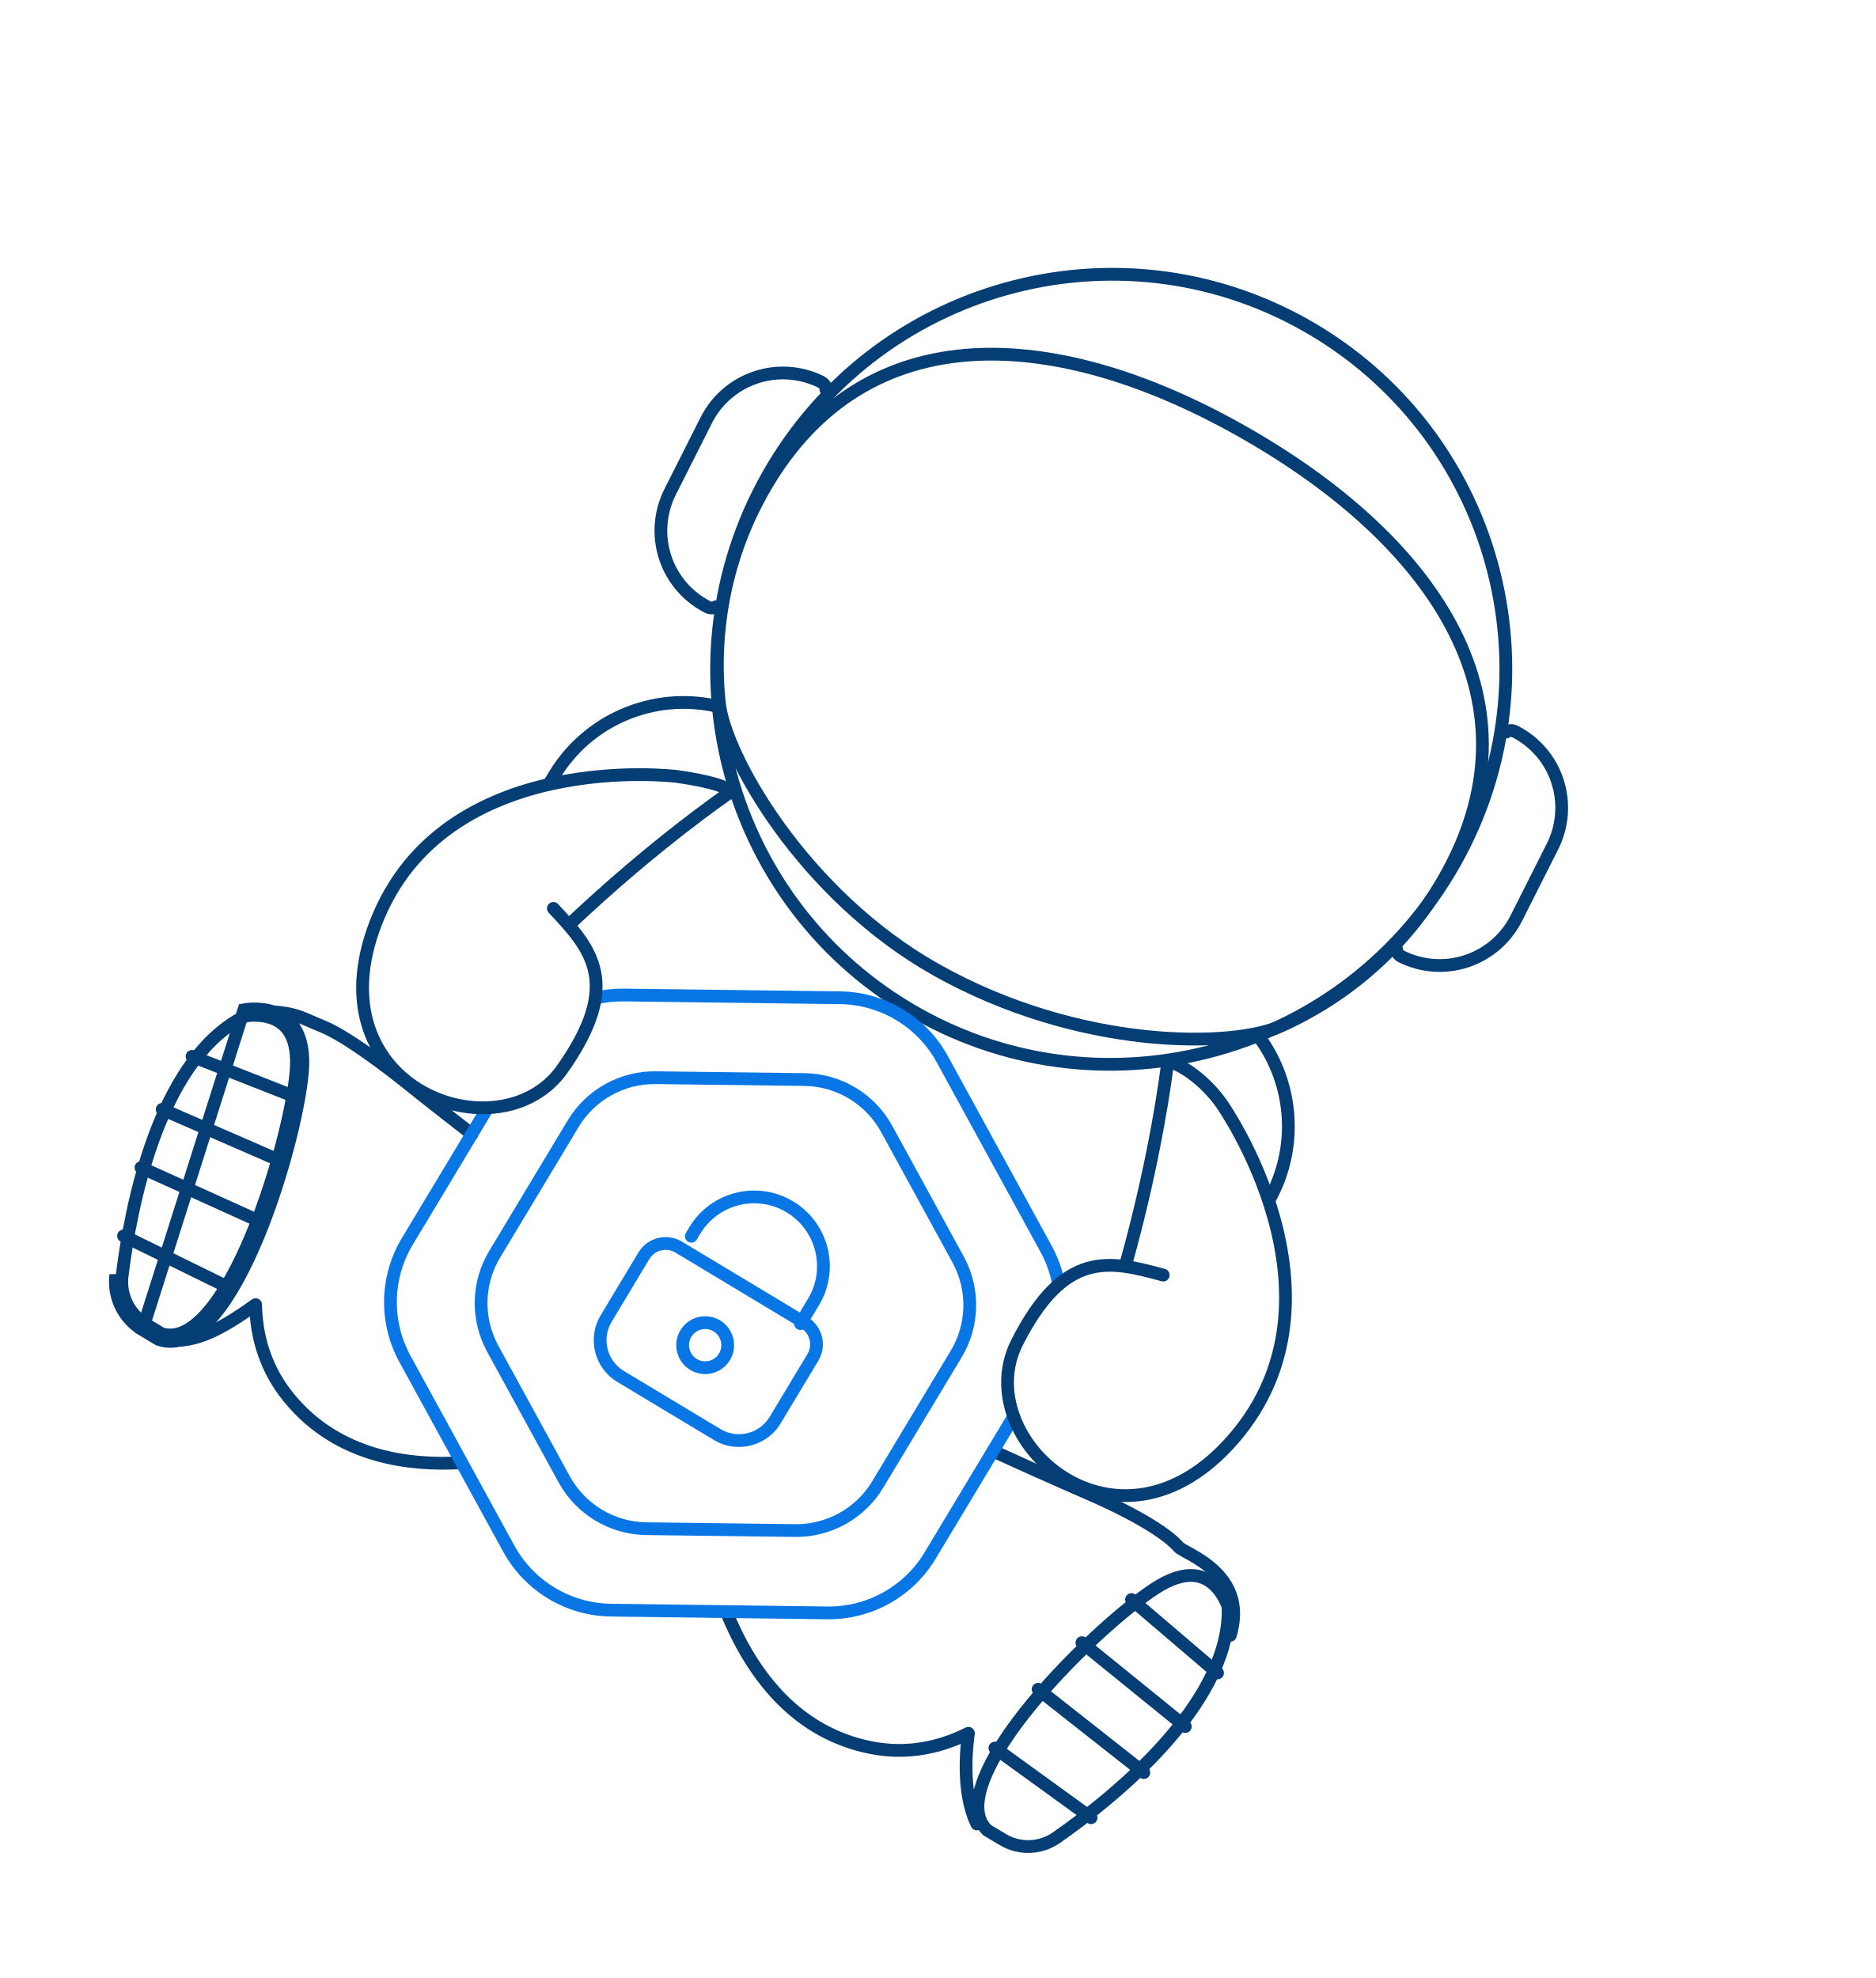
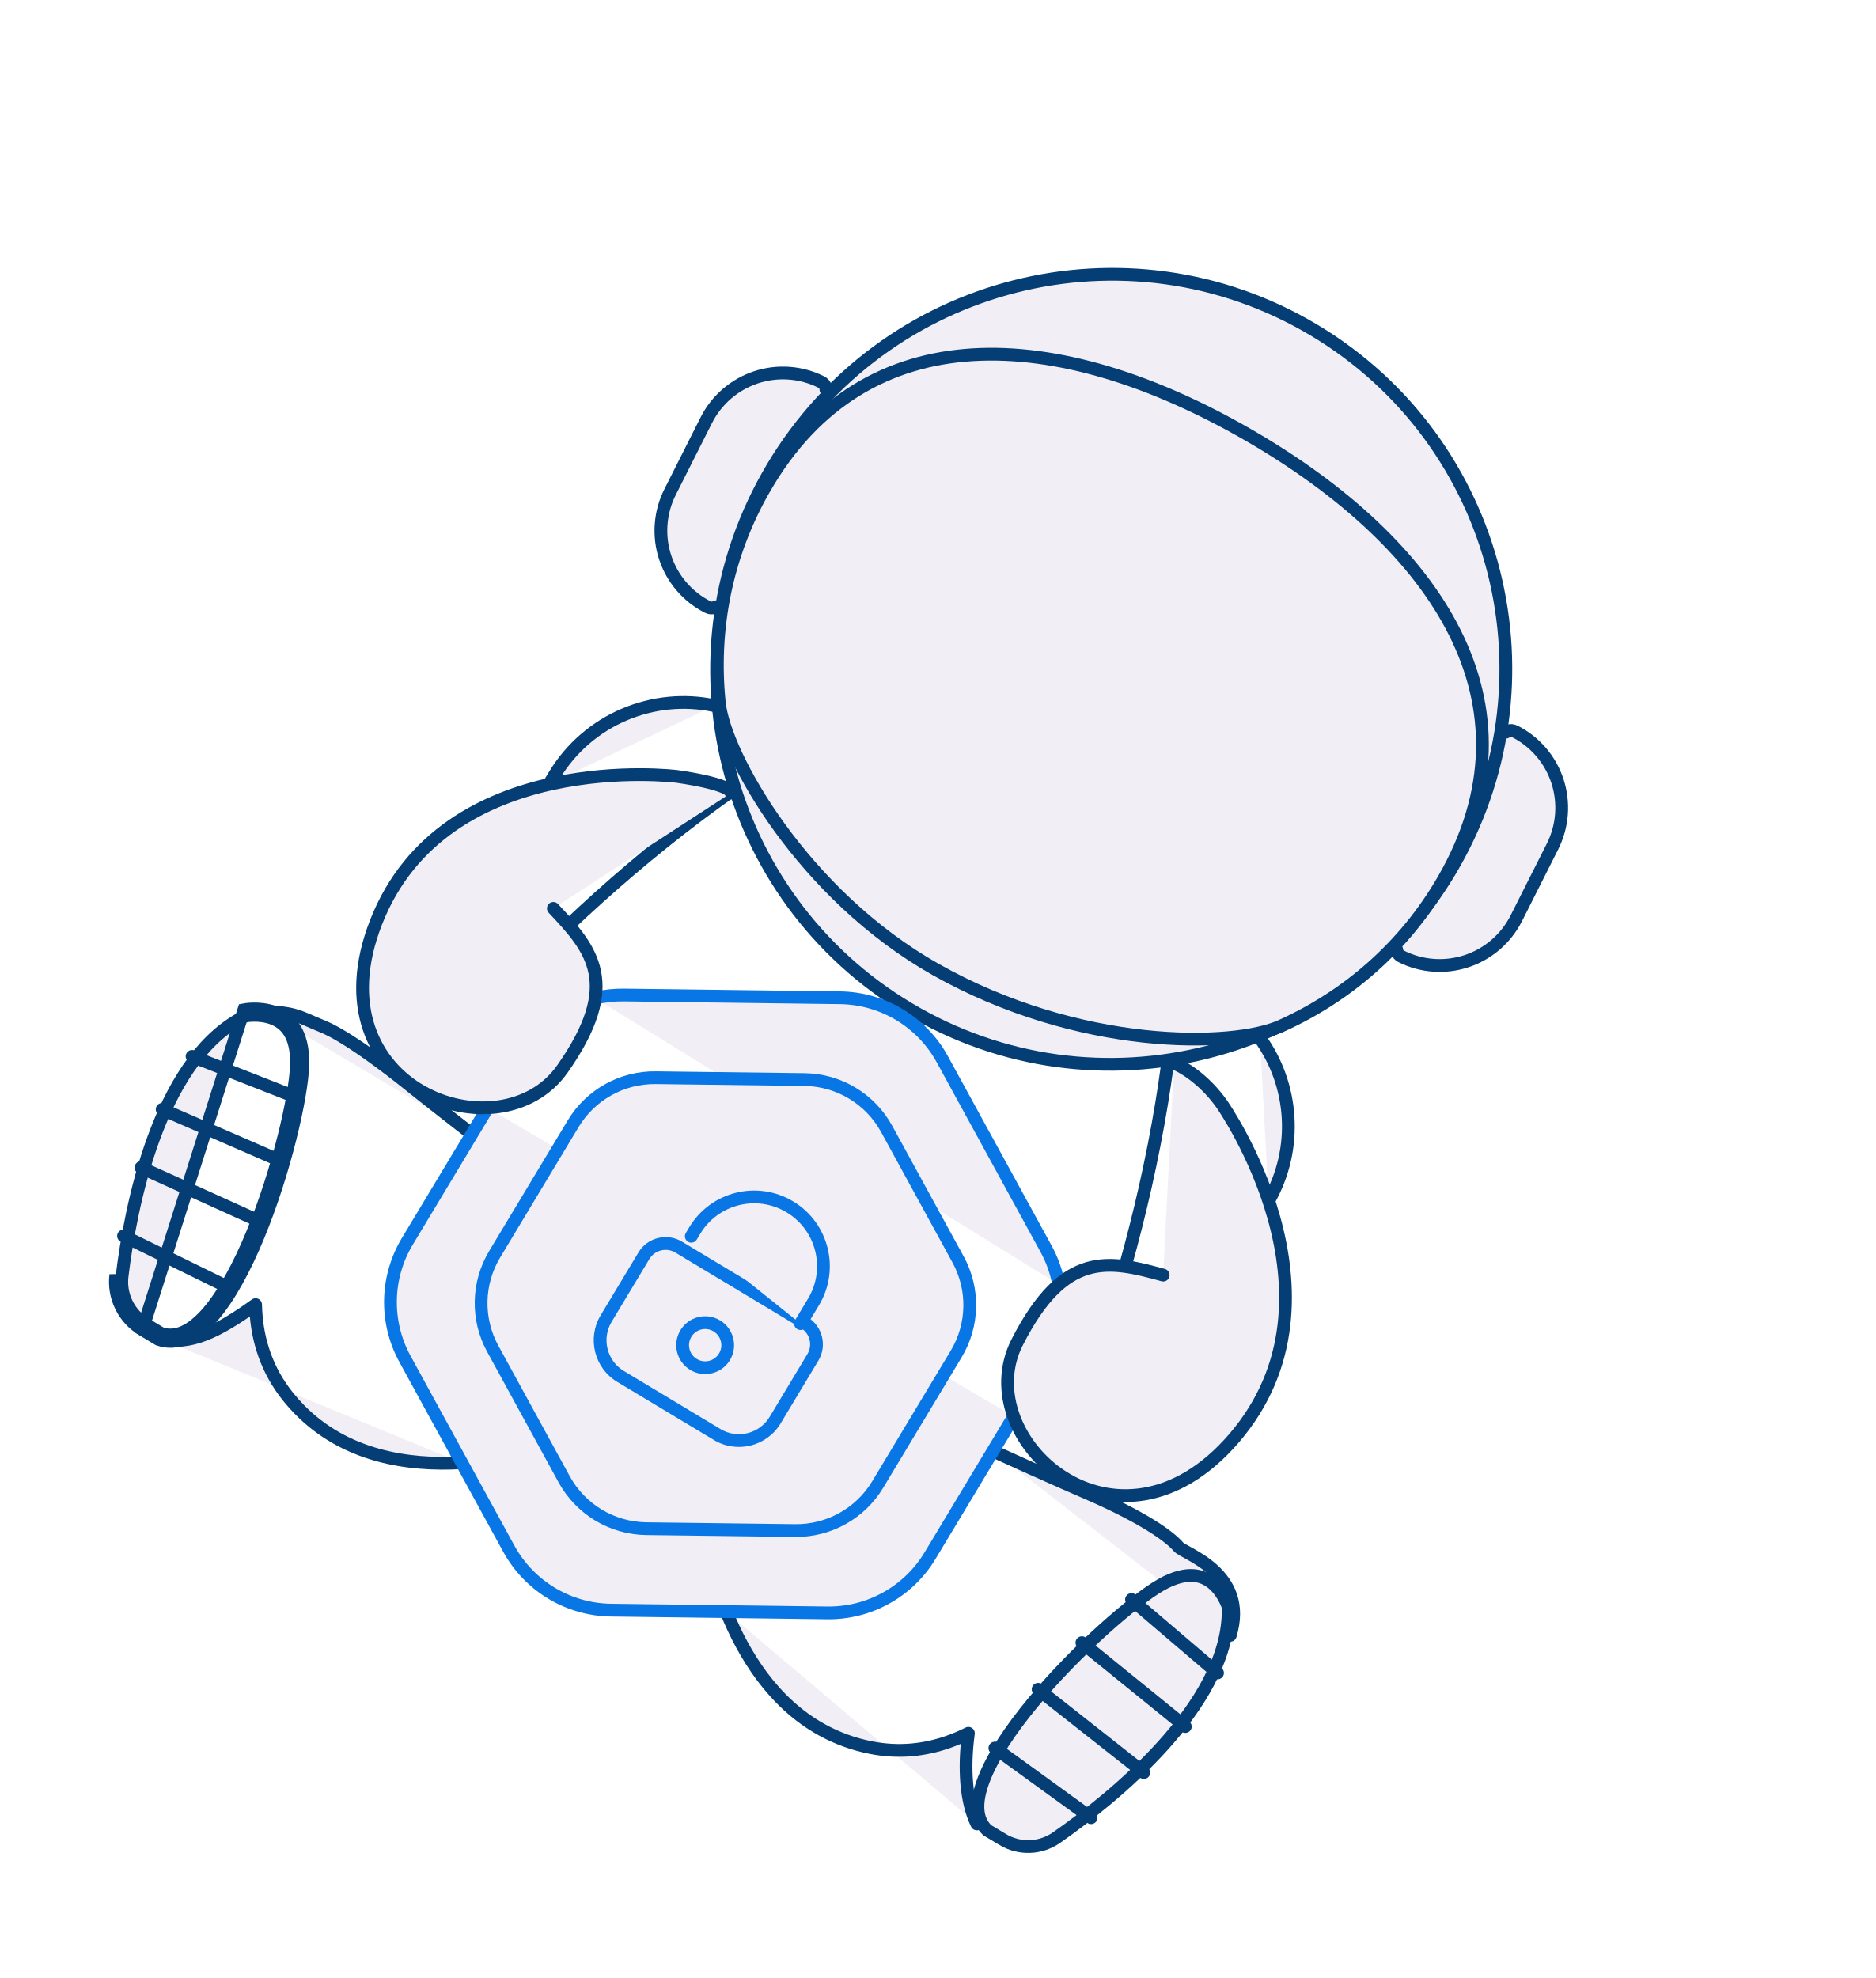
- <svg xmlns="http://www.w3.org/2000/svg" width="147" height="155" viewBox="0 0 147 155" fill="none">
+ <svg xmlns="http://www.w3.org/2000/svg" width="147" height="155" viewBox="0 0 147 155" fill="#F1EEF5">
  <path d="M44.574 72.486C47.689 69.543 51.084 66.625 54.738 63.875C55.564 63.254 56.403 62.642 57.255 62.039M88.185 99.185C89.311 95.152 90.293 90.891 91.022 86.481C91.186 85.484 91.337 84.481 91.474 83.471" stroke="#053D75" stroke-linecap="round" stroke-linejoin="round" />
  <path d="M98.733 81.36C101.352 84.993 101.758 89.981 99.406 94.111M55.99 55.3C51.215 54.282 46.09 56.345 43.422 60.781L43.024 61.444" stroke="#053D75" />
  <path d="M96.406 128.146C97.874 123.281 92.823 121.765 92.353 121.223C90.72 119.342 85.423 117.104 85.423 117.104C85.423 117.104 82.238 115.733 77.82 113.711M76.546 142.928C75.695 141.188 75.511 138.582 75.884 135.823C75.364 136.087 74.826 136.316 74.274 136.507C72.483 137.131 70.463 137.381 68.252 136.947C66.894 136.683 65.585 136.207 64.375 135.536C60.572 133.426 58.279 129.672 56.918 126.297M12.558 104.914C14.892 105.417 16.985 104.421 20.029 102.234C20.032 102.396 20.038 102.56 20.048 102.72C20.174 104.993 20.877 107.364 22.616 109.504C22.883 109.834 23.161 110.144 23.446 110.435C27.056 114.135 31.978 114.868 36.15 114.621M20.731 79.243C23.275 79.382 23.408 79.674 25.272 80.429C27.633 81.385 32.091 85.034 32.091 85.034C32.091 85.034 34.038 86.597 36.984 88.875" stroke="#053D75" stroke-linecap="round" stroke-linejoin="round" />
  <path d="M96.187 125.781C96.205 125.827 96.218 125.865 96.228 125.892C96.238 126.074 96.241 126.257 96.236 126.443L96.236 126.443C96.144 130.069 93.938 133.669 91.124 136.792C88.323 139.9 84.99 142.46 82.787 144L82.787 144C82.173 144.43 81.447 144.672 80.699 144.698C79.95 144.724 79.211 144.533 78.57 144.147L78.57 144.146L77.355 143.416C76.472 142.568 76.404 141.226 77.101 139.419C77.799 137.609 79.204 135.518 80.916 133.447C84.343 129.304 88.863 125.403 90.952 124.203C92.043 123.577 92.896 123.411 93.552 123.466C94.203 123.521 94.712 123.799 95.111 124.16C95.515 124.525 95.8 124.971 95.987 125.335C96.079 125.516 96.145 125.672 96.187 125.781Z" stroke="#053D75" />
  <path d="M88.664 125.344L95.405 131.096" stroke="#053D75" stroke-linecap="round" />
  <path d="M92.88 135.294L84.778 128.723" stroke="#053D75" stroke-linecap="round" />
  <path d="M81.346 132.375L89.63 138.901" stroke="#053D75" stroke-linecap="round" />
  <path d="M85.494 142.438L77.959 136.98" stroke="#053D75" stroke-linecap="round" />
  <path d="M11.16 104.196L12.421 104.954C18.335 107.028 23.562 88.472 23.727 83.496C23.902 78.169 19.113 79.13 19.113 79.13L11.16 104.196ZM11.16 104.196C10.436 103.761 9.853 103.125 9.483 102.364M11.16 104.196L9.483 102.364M9.483 102.364C9.112 101.604 8.97 100.752 9.073 99.912L9.483 102.364ZM18.771 79.862C18.933 79.771 19.096 79.687 19.261 79.611C19.29 79.607 19.329 79.601 19.379 79.595C19.495 79.581 19.663 79.566 19.866 79.563C20.276 79.557 20.803 79.6 21.315 79.785C21.821 79.969 22.305 80.287 22.659 80.837C23.015 81.39 23.268 82.222 23.227 83.48C23.147 85.887 21.821 91.708 19.768 96.678C18.742 99.161 17.553 101.383 16.282 102.848C15.013 104.31 13.795 104.88 12.633 104.498L11.418 103.767L11.418 103.767C10.776 103.382 10.26 102.819 9.932 102.145C9.604 101.472 9.478 100.718 9.57 99.973L9.57 99.973C9.897 97.306 10.595 93.162 12.027 89.23C13.466 85.281 15.611 81.643 18.771 79.863L18.771 79.862Z" stroke="#053D75" />
  <path d="M15.051 82.778L23.178 85.966" stroke="#053D75" stroke-linecap="round" />
  <path d="M22.016 90.983L12.708 86.931" stroke="#053D75" stroke-linecap="round" />
  <path d="M20.4 95.727L11.047 91.493" stroke="#053D75" stroke-linecap="round" />
  <path d="M18.034 100.947L9.68 96.85" stroke="#053D75" stroke-linecap="round" />
  <g opacity="0.35">
    <path d="M60.494 99.598C60.509 100.009 60.52 100.411 60.53 100.804C60.52 100.411 60.508 100.006 60.494 99.598Z" fill="#053D75" />
  </g>
  <path d="M118.015 57.369C118.07 57.328 118.131 57.295 118.197 57.273C118.359 57.22 118.534 57.233 118.686 57.309C119.473 57.706 120.174 58.254 120.749 58.922C121.324 59.59 121.762 60.365 122.037 61.203C122.313 62.041 122.42 62.926 122.354 63.806C122.288 64.686 122.049 65.546 121.652 66.334L118.817 71.957C118.419 72.746 117.87 73.449 117.201 74.026C116.532 74.603 115.757 75.042 114.919 75.319C114.081 75.597 113.197 75.706 112.318 75.641C111.438 75.576 110.58 75.339 109.793 74.942C109.642 74.865 109.527 74.732 109.474 74.571C109.457 74.52 109.447 74.468 109.444 74.416" stroke="#053D75" stroke-linecap="round" />
  <path d="M64.718 30.528C64.719 30.456 64.709 30.385 64.686 30.315C64.633 30.154 64.518 30.02 64.367 29.944C63.58 29.547 62.722 29.31 61.842 29.245C60.963 29.18 60.079 29.29 59.241 29.567C58.403 29.844 57.628 30.283 56.959 30.86C56.29 31.437 55.741 32.14 55.343 32.929L52.508 38.552C52.111 39.34 51.872 40.2 51.806 41.08C51.74 41.96 51.847 42.845 52.123 43.683C52.398 44.521 52.836 45.296 53.411 45.964C53.986 46.632 54.687 47.18 55.474 47.577C55.626 47.653 55.801 47.666 55.962 47.613C56.011 47.597 56.058 47.575 56.101 47.548" stroke="#053D75" stroke-linecap="round" />
  <path d="M113.612 68.279C104.848 82.968 85.864 87.786 71.208 79.044C56.553 70.301 51.775 51.307 60.538 36.617C69.301 21.928 88.286 17.11 102.941 25.853C117.596 34.595 122.375 53.59 113.612 68.279Z" stroke="#053D75" />
  <path d="M59.905 38.266L59.472 38.017L59.905 38.266C63.889 31.353 69.64 28.196 76.226 27.797C82.846 27.396 90.349 29.779 97.77 34.054C105.19 38.329 111.016 43.625 113.989 49.552C116.947 55.45 117.1 62.008 113.116 68.921C110.096 74.162 105.596 78.049 100.369 80.404C98.496 81.249 94.552 81.739 89.623 81.202C84.717 80.668 78.905 79.123 73.319 75.971C68.152 73.056 64.013 68.872 61.109 64.874C59.658 62.876 58.521 60.93 57.72 59.222C56.916 57.506 56.466 56.059 56.362 55.052C55.779 49.349 56.885 43.506 59.905 38.266Z" stroke="#053D75" />
  <path d="M82.96 100.65C82.785 99.689 82.456 98.749 81.973 97.867L73.84 83.007C72.234 80.071 69.17 78.229 65.824 78.186L48.885 77.971C48.119 77.961 47.365 78.046 46.637 78.218M79.44 110.992L72.881 121.9C71.184 124.723 68.116 126.432 64.821 126.39L47.883 126.174C44.537 126.132 41.473 124.289 39.867 121.354L31.734 106.494C30.152 103.604 30.223 100.092 31.92 97.27L38.207 86.816" stroke="#0876E4" />
  <path d="M63.041 84.596C65.729 84.63 68.191 86.11 69.481 88.469L75.076 98.696C76.346 101.017 76.289 103.837 74.926 106.103L68.776 116.331C67.413 118.598 64.949 119.97 62.303 119.937L50.647 119.791C47.959 119.757 45.497 118.277 44.206 115.918L38.612 105.691C37.342 103.37 37.399 100.55 38.762 98.284L44.912 88.056C46.275 85.789 48.739 84.416 51.384 84.45L63.041 84.596Z" stroke="#0876E4" />
  <path fill-rule="evenodd" clip-rule="evenodd" d="M53.439 97.297C52.262 96.589 50.735 96.969 50.027 98.146L47.071 103.062C45.986 104.866 46.57 107.206 48.373 108.291L55.94 112.841C57.743 113.925 60.084 113.343 61.169 111.54L64.125 106.623C64.833 105.447 64.452 103.919 63.275 103.212L53.439 97.297ZM50.884 98.661C51.307 97.958 52.22 97.731 52.924 98.154L62.76 104.069C63.464 104.492 63.691 105.405 63.268 106.108L60.312 111.024C59.512 112.354 57.786 112.784 56.455 111.984L48.889 107.434C47.558 106.634 47.128 104.907 47.928 103.578L50.884 98.661ZM56.424 103.469C55.352 102.824 53.96 103.17 53.315 104.242C52.67 105.315 53.017 106.706 54.09 107.351C55.162 107.996 56.554 107.65 57.199 106.578C57.843 105.505 57.496 104.114 56.424 103.469ZM54.172 104.758C54.532 104.159 55.309 103.965 55.909 104.326C56.508 104.686 56.702 105.464 56.342 106.062C55.982 106.661 55.204 106.855 54.605 106.494C54.006 106.134 53.812 105.356 54.172 104.758Z" fill="#0876E4" />
  <path d="M62.725 103.721L63.747 102.021C65.292 99.451 64.462 96.115 61.892 94.57V94.57C59.322 93.025 55.986 93.855 54.441 96.425L54.169 96.877" stroke="#0876E4" stroke-linecap="round" />
  <g opacity="0.35">
    <path d="M33.378 68.871C32.953 69.431 32.558 70.014 32.196 70.617L32.131 70.726C32.152 70.689 32.174 70.653 32.196 70.617C32.557 70.014 32.952 69.431 33.378 68.871Z" fill="#053D75" />
  </g>
  <g opacity="0.35">
    <path d="M30.535 74.32C30.611 74.073 30.695 73.829 30.783 73.591C30.696 73.832 30.614 74.074 30.535 74.32Z" fill="#053D75" />
  </g>
  <g opacity="0.35">
    <path d="M30.132 75.755C30.208 75.438 30.29 75.124 30.382 74.814C30.294 75.124 30.21 75.438 30.132 75.755Z" fill="#053D75" />
  </g>
  <g opacity="0.35">
    <path d="M29.496 80.126C29.549 79.18 29.656 78.238 29.815 77.304C29.658 78.239 29.552 79.18 29.496 80.126Z" fill="#053D75" />
  </g>
  <path d="M43.36 71.183C46.385 74.395 48.748 77.1 44.078 83.756C39.207 90.701 24.358 85.351 29.465 72.278C34.822 58.562 53.032 60.842 53.032 60.842C56.585 61.353 57.348 61.921 57.285 62.141" stroke="#053D75" stroke-linecap="round" stroke-linejoin="round" />
  <path d="M91.148 99.919C86.892 98.754 83.396 97.934 79.706 105.18C75.856 112.739 87.543 123.346 96.697 112.705C106.299 101.543 95.747 86.527 95.747 86.527C94.359 84.562 92.665 83.57 91.991 83.319" stroke="#053D75" stroke-linecap="round" stroke-linejoin="round" />
</svg>
